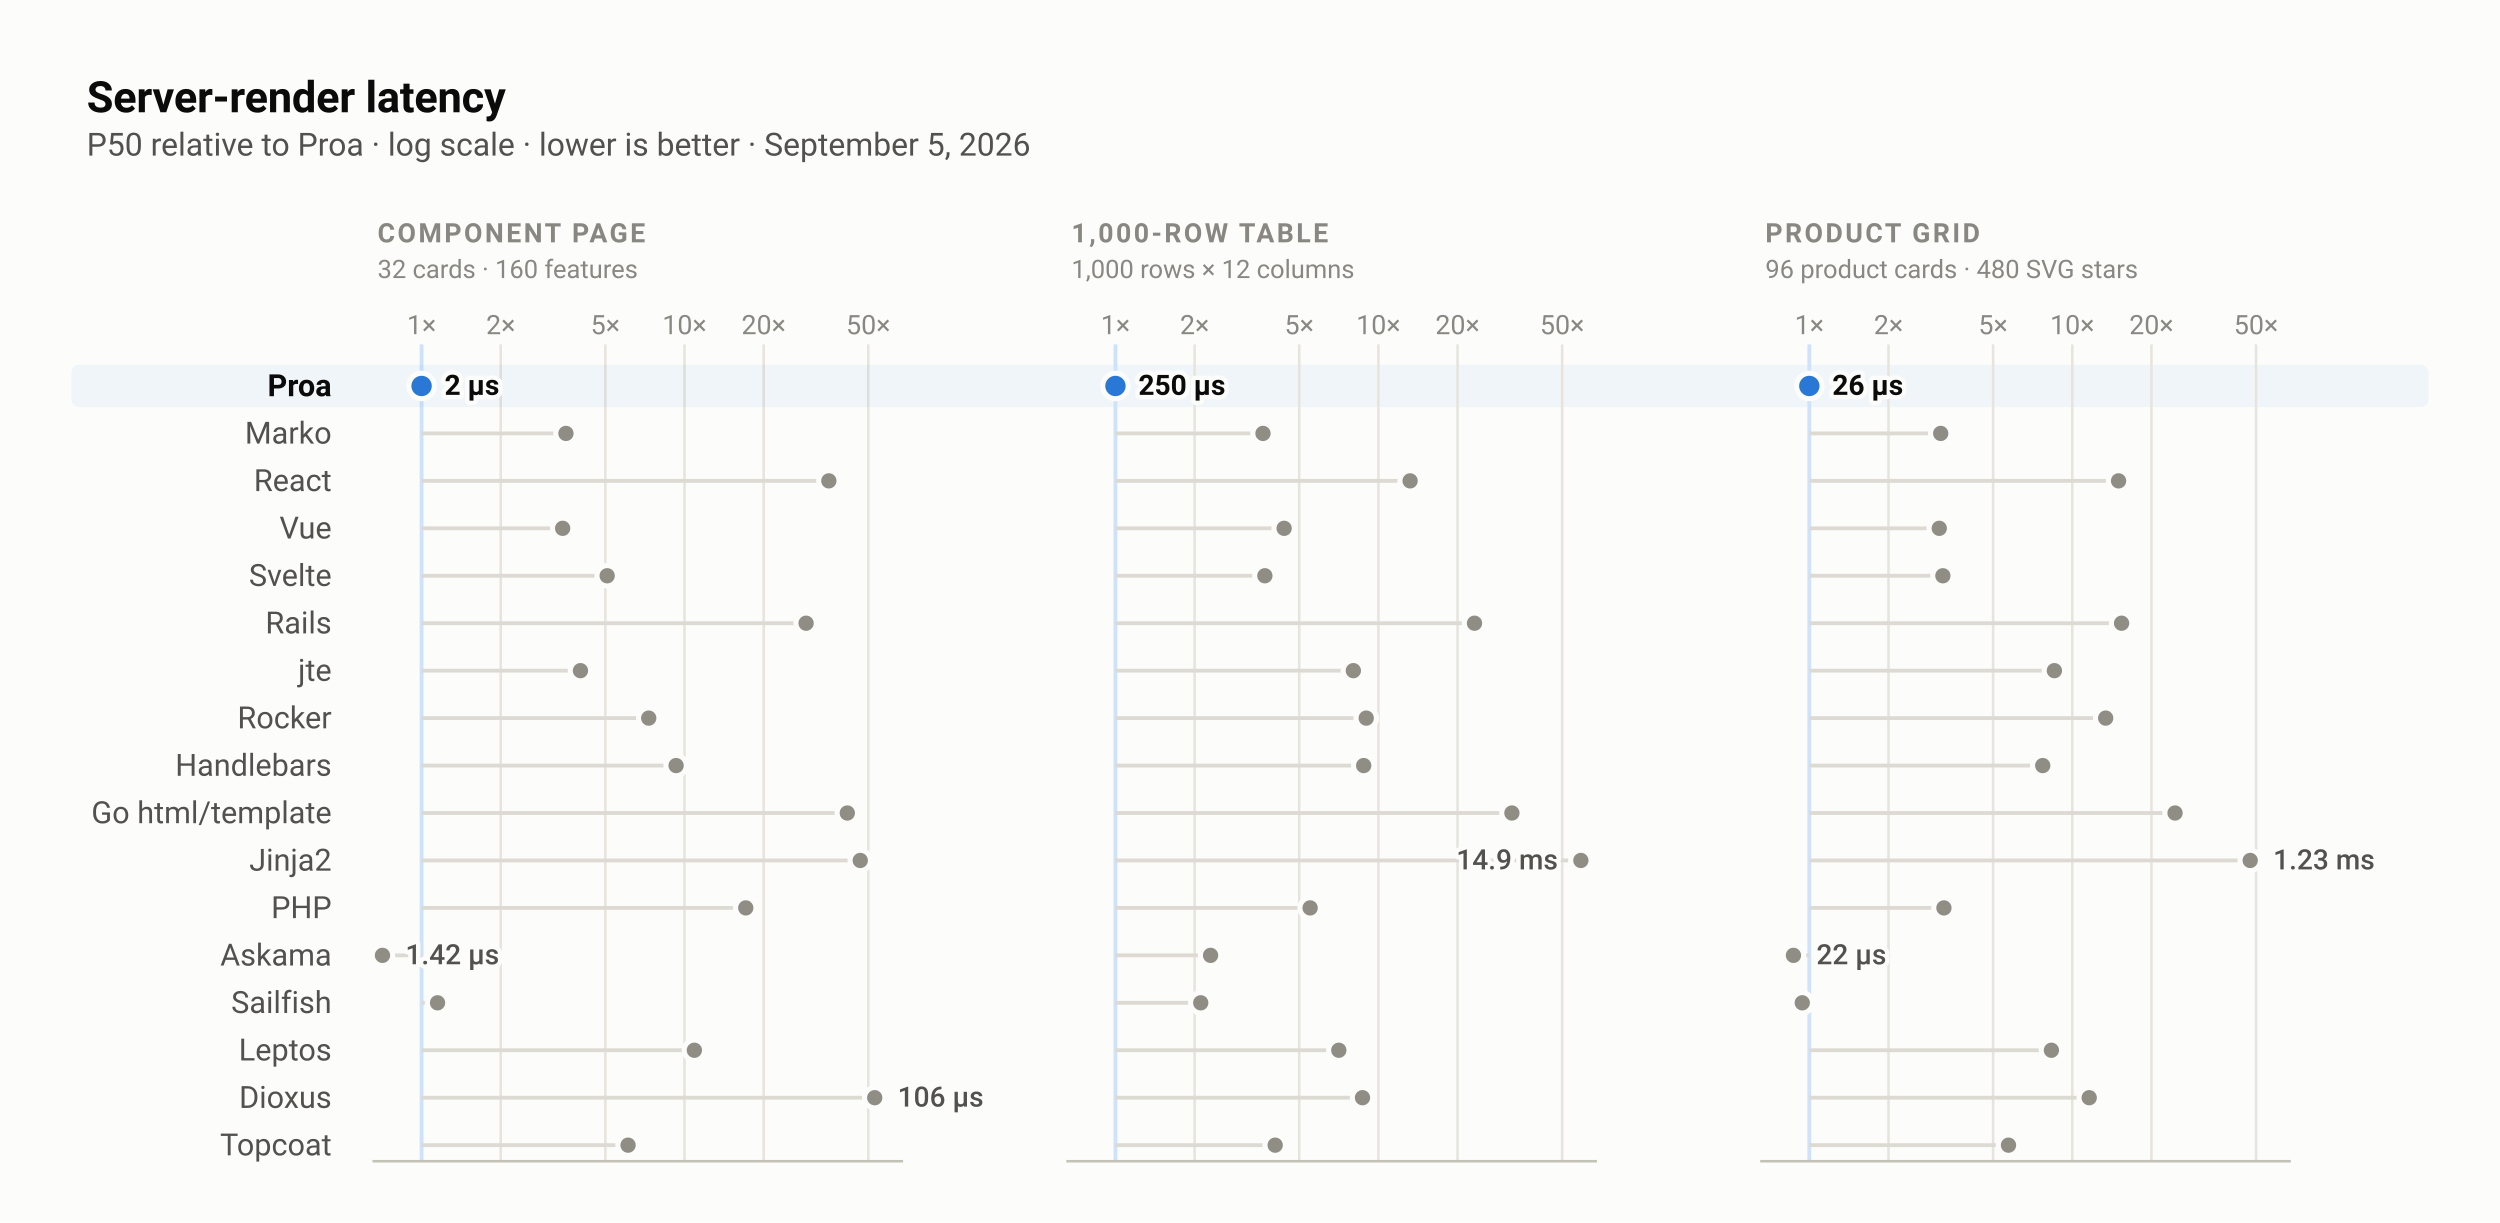
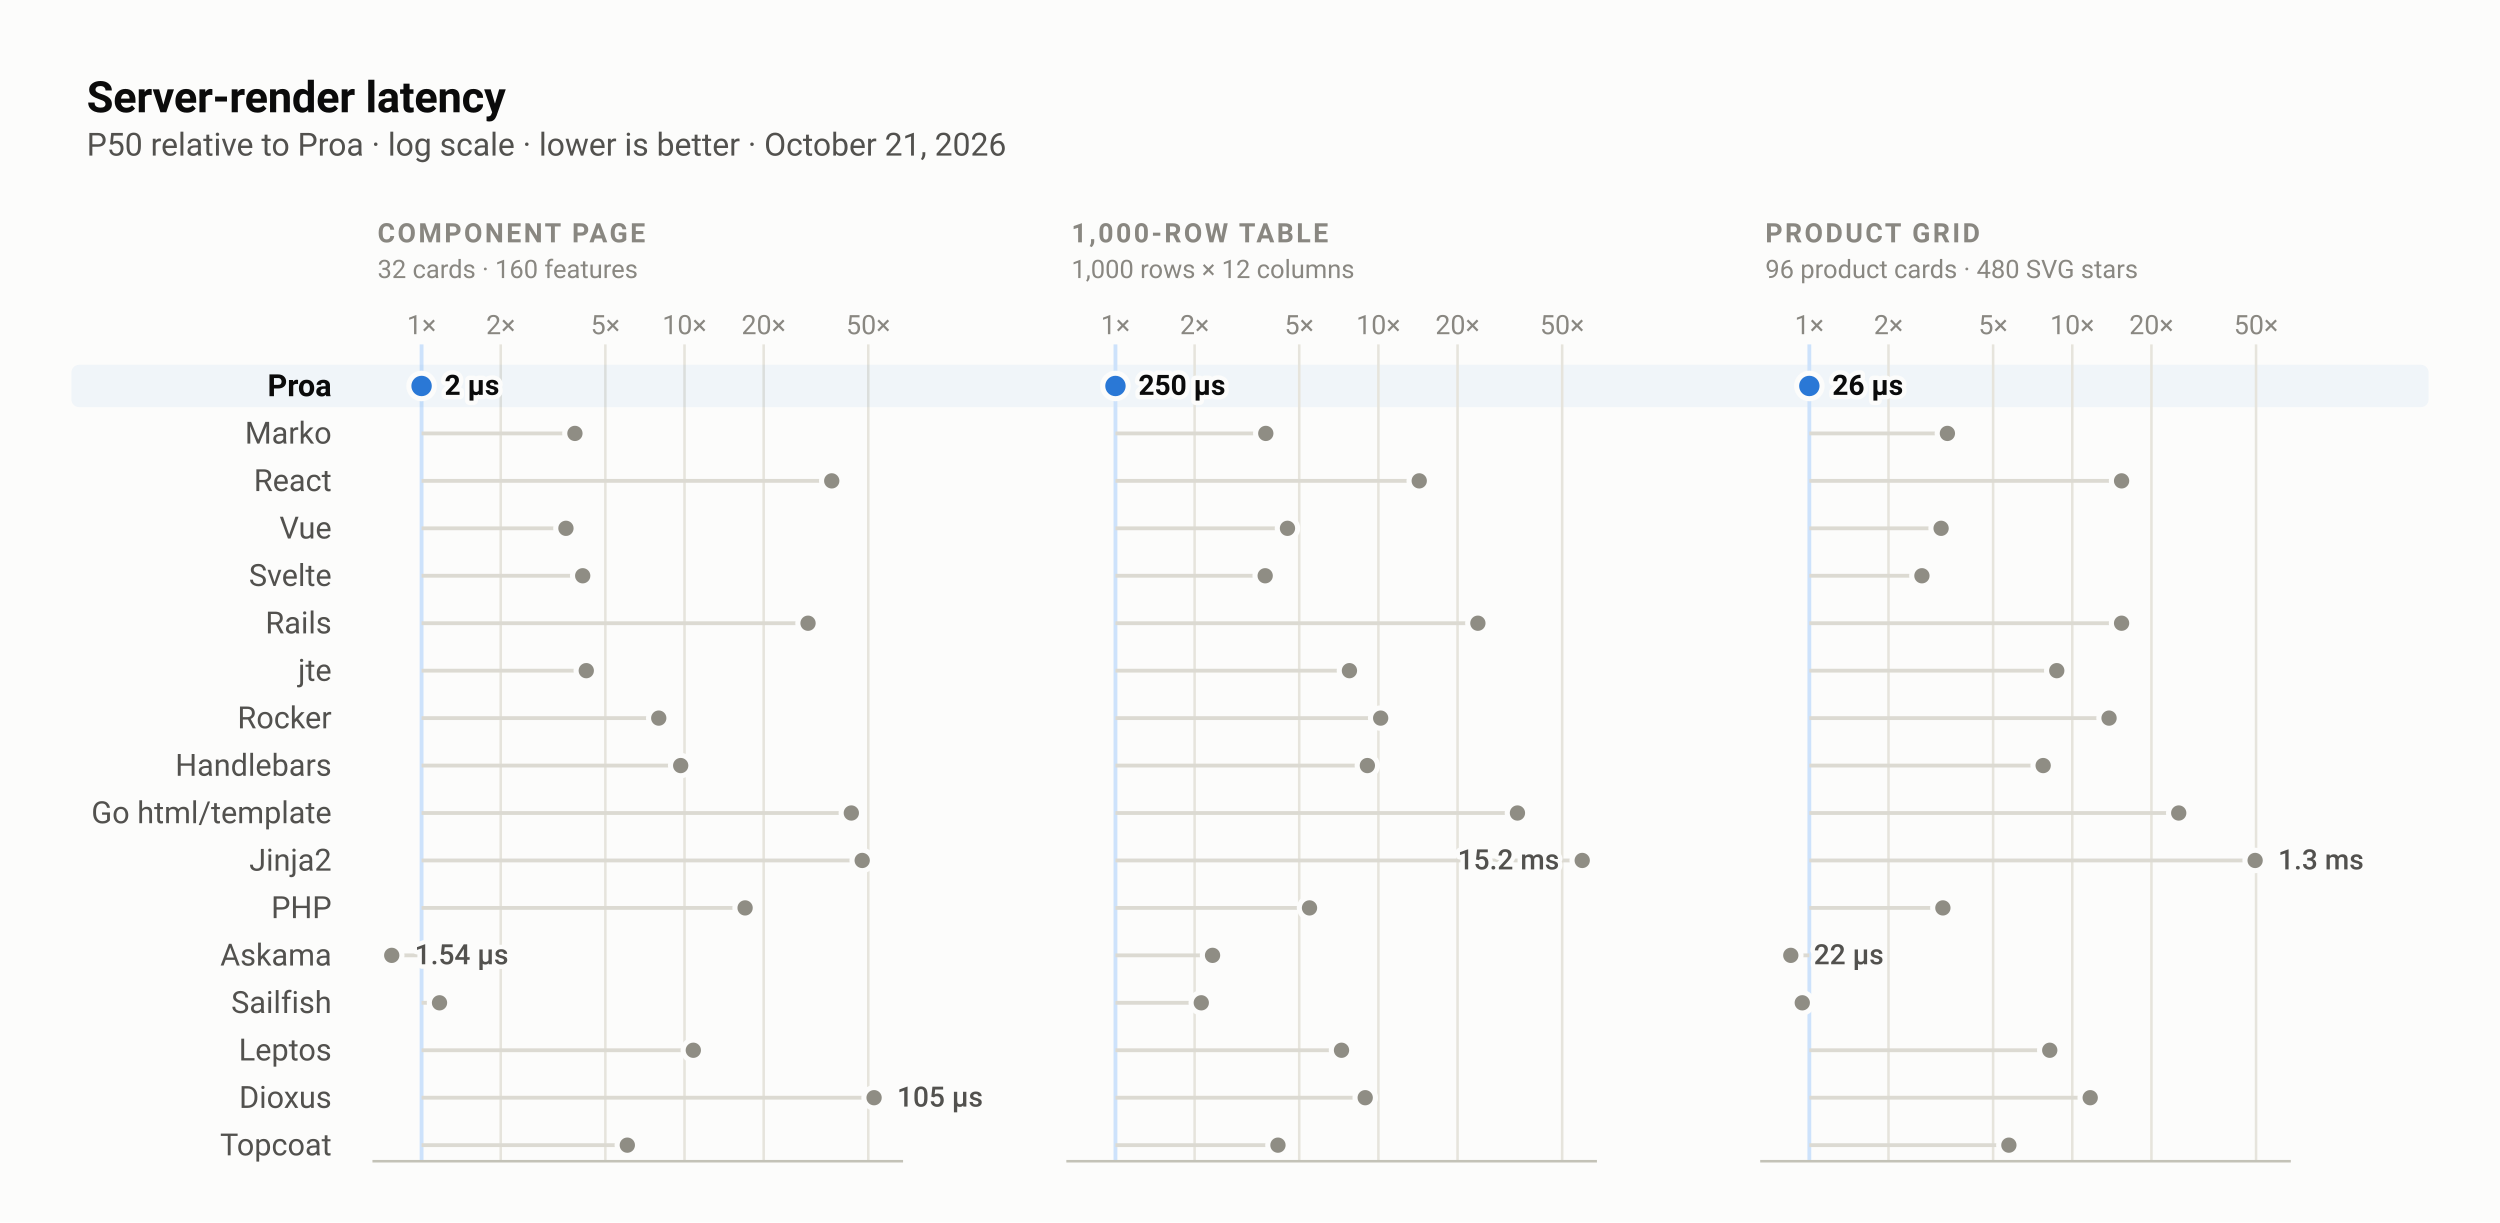
<svg xmlns="http://www.w3.org/2000/svg" width="980" height="479.2" viewBox="0 0 980 479.2" role="img" aria-labelledby="ttl dsc">
  <style>
  text { font-family: system-ui, -apple-system, "Segoe UI", Roboto, "Helvetica Neue", Arial, sans-serif; }
  .t   { font-size: 17px; font-weight: 600; fill: #0b0b0b; letter-spacing: -.005em; }
  .d   { font-size: 12.5px; font-weight: 400; fill: #52514e; }
  .eb  { font-size: 10.5px; font-weight: 600; fill: #898781; letter-spacing: .09em; }
  .cat { font-size: 12px; font-weight: 400; fill: #52514e; }
  .catb{ font-size: 12px; font-weight: 600; fill: #0b0b0b; }
  .lg  { font-size: 12px; font-weight: 400; fill: #52514e; }
  .tick{ font-size: 10.5px; font-weight: 400; fill: #898781; font-variant-numeric: tabular-nums; }
  .val { font-size: 11px; font-weight: 500; fill: #52514e; font-variant-numeric: tabular-nums;
         paint-order: stroke; stroke: #fcfcfb; stroke-width: 3.5px; stroke-linejoin: round; }
  .valb{ font-size: 11px; font-weight: 600; fill: #0b0b0b; font-variant-numeric: tabular-nums;
         paint-order: stroke; stroke: #fcfcfb; stroke-width: 3.5px; stroke-linejoin: round; }
  .valw{ font-size: 11px; font-weight: 600; fill: #fcfcfb; font-variant-numeric: tabular-nums; }
  .note{ font-size: 10px; font-weight: 400; fill: #898781; }
  .mono{ font-family: ui-monospace, SFMono-Regular, "SF Mono", Menlo, Consolas, monospace; }
  .end { text-anchor: end; }
  .mid { text-anchor: middle; }
</style>
  <rect width="980" height="479.2" fill="#fcfcfb" />
  <text x="34" y="44" class="t">Server-render latency</text>
-   <text x="34" y="61" class="d">P50 relative to Proa · log scale · lower is better · September 5, 2026</text>
+   <text x="34" y="61" class="d">P50 relative to Proa · log scale · lower is better · October 21, 2026</text>
  <text x="148" y="95" class="eb">COMPONENT PAGE</text>
  <text x="148" y="109" class="note">32 cards · 160 features</text>
  <path d="M165.26 135L165.26 455.2" stroke="#cde2fb" stroke-width="1.5" />
  <text x="165.26" y="131" class="tick mid">1×</text>
  <path d="M196.29 135L196.29 455.2" stroke="#e6e4dc" stroke-width="1" />
  <text x="196.29" y="131" class="tick mid">2×</text>
  <path d="M237.3 135L237.3 455.2" stroke="#e6e4dc" stroke-width="1" />
  <text x="237.3" y="131" class="tick mid">5×</text>
  <path d="M268.33 135L268.33 455.2" stroke="#e6e4dc" stroke-width="1" />
  <text x="268.33" y="131" class="tick mid">10×</text>
  <path d="M299.36 135L299.36 455.2" stroke="#e6e4dc" stroke-width="1" />
  <text x="299.36" y="131" class="tick mid">20×</text>
  <path d="M340.37 135L340.37 455.2" stroke="#e6e4dc" stroke-width="1" />
  <text x="340.37" y="131" class="tick mid">50×</text>
  <path d="M146 455.2L354 455.2" stroke="#c3c2b7" stroke-width="1" />
  <rect x="28" y="143" width="924" height="16.6" rx="3" fill="#2a78d6" opacity=".055" />
  <text x="130" y="155.3" class="catb end">Proa</text>
  <circle cx="165.26" cy="151.3" r="5" fill="#2a78d6" stroke="#fcfcfb" stroke-width="2" />
  <text x="130" y="173.9" class="cat end">Marko</text>
-   <path d="M165.26 169.9L221.85 169.9" stroke="#dcdad2" stroke-width="1.5" />
-   <circle cx="221.85" cy="169.9" r="4" fill="#8f8d84" stroke="#fcfcfb" stroke-width="2" />
+   <path d="M165.26 169.9L225.37 169.9" stroke="#dcdad2" stroke-width="1.5" />
+   <circle cx="225.37" cy="169.9" r="4" fill="#8f8d84" stroke="#fcfcfb" stroke-width="2" />
  <text x="130" y="192.5" class="cat end">React</text>
-   <path d="M165.26 188.5L324.91 188.5" stroke="#dcdad2" stroke-width="1.5" />
-   <circle cx="324.91" cy="188.5" r="4" fill="#8f8d84" stroke="#fcfcfb" stroke-width="2" />
+   <path d="M165.26 188.5L326.04 188.5" stroke="#dcdad2" stroke-width="1.5" />
+   <circle cx="326.04" cy="188.5" r="4" fill="#8f8d84" stroke="#fcfcfb" stroke-width="2" />
  <text x="130" y="211.1" class="cat end">Vue</text>
-   <path d="M165.26 207.1L220.56 207.1" stroke="#dcdad2" stroke-width="1.5" />
-   <circle cx="220.56" cy="207.1" r="4" fill="#8f8d84" stroke="#fcfcfb" stroke-width="2" />
+   <path d="M165.26 207.1L221.85 207.1" stroke="#dcdad2" stroke-width="1.5" />
+   <circle cx="221.85" cy="207.1" r="4" fill="#8f8d84" stroke="#fcfcfb" stroke-width="2" />
  <text x="130" y="229.7" class="cat end">Svelte</text>
-   <path d="M165.26 225.7L238.01 225.7" stroke="#dcdad2" stroke-width="1.5" />
-   <circle cx="238.01" cy="225.7" r="4" fill="#8f8d84" stroke="#fcfcfb" stroke-width="2" />
+   <path d="M165.26 225.7L228.42 225.7" stroke="#dcdad2" stroke-width="1.5" />
+   <circle cx="228.42" cy="225.7" r="4" fill="#8f8d84" stroke="#fcfcfb" stroke-width="2" />
  <text x="130" y="248.3" class="cat end">Rails</text>
-   <path d="M165.26 244.3L315.99 244.3" stroke="#dcdad2" stroke-width="1.5" />
-   <circle cx="315.99" cy="244.3" r="4" fill="#8f8d84" stroke="#fcfcfb" stroke-width="2" />
+   <path d="M165.26 244.3L316.75 244.3" stroke="#dcdad2" stroke-width="1.5" />
+   <circle cx="316.75" cy="244.3" r="4" fill="#8f8d84" stroke="#fcfcfb" stroke-width="2" />
  <text x="130" y="266.9" class="cat end">jte</text>
-   <path d="M165.26 262.9L227.54 262.9" stroke="#dcdad2" stroke-width="1.5" />
-   <circle cx="227.54" cy="262.9" r="4" fill="#8f8d84" stroke="#fcfcfb" stroke-width="2" />
+   <path d="M165.26 262.9L229.82 262.9" stroke="#dcdad2" stroke-width="1.5" />
+   <circle cx="229.82" cy="262.9" r="4" fill="#8f8d84" stroke="#fcfcfb" stroke-width="2" />
  <text x="130" y="285.5" class="cat end">Rocker</text>
-   <path d="M165.26 281.5L254.3 281.5" stroke="#dcdad2" stroke-width="1.5" />
-   <circle cx="254.3" cy="281.5" r="4" fill="#8f8d84" stroke="#fcfcfb" stroke-width="2" />
+   <path d="M165.26 281.5L258.23 281.5" stroke="#dcdad2" stroke-width="1.5" />
+   <circle cx="258.23" cy="281.5" r="4" fill="#8f8d84" stroke="#fcfcfb" stroke-width="2" />
  <text x="130" y="304.1" class="cat end">Handlebars</text>
-   <path d="M165.26 300.1L265.03 300.1" stroke="#dcdad2" stroke-width="1.5" />
-   <circle cx="265.03" cy="300.1" r="4" fill="#8f8d84" stroke="#fcfcfb" stroke-width="2" />
+   <path d="M165.26 300.1L266.83 300.1" stroke="#dcdad2" stroke-width="1.5" />
+   <circle cx="266.83" cy="300.1" r="4" fill="#8f8d84" stroke="#fcfcfb" stroke-width="2" />
  <text x="130" y="322.7" class="cat end">Go html/template</text>
-   <path d="M165.26 318.7L332.14 318.7" stroke="#dcdad2" stroke-width="1.5" />
-   <circle cx="332.14" cy="318.7" r="4" fill="#8f8d84" stroke="#fcfcfb" stroke-width="2" />
+   <path d="M165.26 318.7L333.72 318.7" stroke="#dcdad2" stroke-width="1.5" />
+   <circle cx="333.72" cy="318.7" r="4" fill="#8f8d84" stroke="#fcfcfb" stroke-width="2" />
  <text x="130" y="341.3" class="cat end">Jinja2</text>
-   <path d="M165.26 337.3L337.22 337.3" stroke="#dcdad2" stroke-width="1.5" />
-   <circle cx="337.22" cy="337.3" r="4" fill="#8f8d84" stroke="#fcfcfb" stroke-width="2" />
+   <path d="M165.26 337.3L337.98 337.3" stroke="#dcdad2" stroke-width="1.5" />
+   <circle cx="337.98" cy="337.3" r="4" fill="#8f8d84" stroke="#fcfcfb" stroke-width="2" />
  <text x="130" y="359.9" class="cat end">PHP</text>
-   <path d="M165.26 355.9L292.34 355.9" stroke="#dcdad2" stroke-width="1.5" />
-   <circle cx="292.34" cy="355.9" r="4" fill="#8f8d84" stroke="#fcfcfb" stroke-width="2" />
+   <path d="M165.26 355.9L292.08 355.9" stroke="#dcdad2" stroke-width="1.5" />
+   <circle cx="292.08" cy="355.9" r="4" fill="#8f8d84" stroke="#fcfcfb" stroke-width="2" />
  <text x="130" y="378.5" class="cat end">Askama</text>
-   <path d="M165.26 374.5L149.93 374.5" stroke="#dcdad2" stroke-width="1.5" />
-   <circle cx="149.93" cy="374.5" r="4" fill="#8f8d84" stroke="#fcfcfb" stroke-width="2" />
+   <path d="M165.26 374.5L153.56 374.5" stroke="#dcdad2" stroke-width="1.5" />
+   <circle cx="153.56" cy="374.5" r="4" fill="#8f8d84" stroke="#fcfcfb" stroke-width="2" />
  <text x="130" y="397.1" class="cat end">Sailfish</text>
-   <path d="M165.26 393.1L171.52 393.1" stroke="#dcdad2" stroke-width="1.5" />
-   <circle cx="171.52" cy="393.1" r="4" fill="#8f8d84" stroke="#fcfcfb" stroke-width="2" />
+   <path d="M165.26 393.1L172.29 393.1" stroke="#dcdad2" stroke-width="1.5" />
+   <circle cx="172.29" cy="393.1" r="4" fill="#8f8d84" stroke="#fcfcfb" stroke-width="2" />
  <text x="130" y="415.7" class="cat end">Leptos</text>
-   <path d="M165.26 411.7L272.19 411.7" stroke="#dcdad2" stroke-width="1.5" />
-   <circle cx="272.19" cy="411.7" r="4" fill="#8f8d84" stroke="#fcfcfb" stroke-width="2" />
+   <path d="M165.26 411.7L271.78 411.7" stroke="#dcdad2" stroke-width="1.5" />
+   <circle cx="271.78" cy="411.7" r="4" fill="#8f8d84" stroke="#fcfcfb" stroke-width="2" />
  <text x="130" y="434.3" class="cat end">Dioxus</text>
-   <path d="M165.26 430.3L342.89 430.3" stroke="#dcdad2" stroke-width="1.5" />
-   <circle cx="342.89" cy="430.3" r="4" fill="#8f8d84" stroke="#fcfcfb" stroke-width="2" />
+   <path d="M165.26 430.3L342.64 430.3" stroke="#dcdad2" stroke-width="1.5" />
+   <circle cx="342.64" cy="430.3" r="4" fill="#8f8d84" stroke="#fcfcfb" stroke-width="2" />
  <text x="130" y="452.9" class="cat end">Topcoat</text>
-   <path d="M165.26 448.9L246.2 448.9" stroke="#dcdad2" stroke-width="1.5" />
-   <circle cx="246.2" cy="448.9" r="4" fill="#8f8d84" stroke="#fcfcfb" stroke-width="2" />
+   <path d="M165.26 448.9L245.91 448.9" stroke="#dcdad2" stroke-width="1.5" />
+   <circle cx="245.91" cy="448.9" r="4" fill="#8f8d84" stroke="#fcfcfb" stroke-width="2" />
  <text x="174.26" y="154.8" class="valb">2 µs</text>
-   <text x="158.93" y="378" class="val">1.42 µs</text>
-   <text x="351.89" y="433.8" class="val">106 µs</text>
+   <text x="162.56" y="378" class="val">1.54 µs</text>
+   <text x="351.64" y="433.8" class="val">105 µs</text>
  <text x="420" y="95" class="eb">1,000-ROW TABLE</text>
  <text x="420" y="109" class="note">1,000 rows × 12 columns</text>
  <path d="M437.26 135L437.26 455.2" stroke="#cde2fb" stroke-width="1.5" />
  <text x="437.26" y="131" class="tick mid">1×</text>
  <path d="M468.29 135L468.29 455.2" stroke="#e6e4dc" stroke-width="1" />
  <text x="468.29" y="131" class="tick mid">2×</text>
  <path d="M509.3 135L509.3 455.2" stroke="#e6e4dc" stroke-width="1" />
  <text x="509.3" y="131" class="tick mid">5×</text>
  <path d="M540.33 135L540.33 455.2" stroke="#e6e4dc" stroke-width="1" />
  <text x="540.33" y="131" class="tick mid">10×</text>
  <path d="M571.36 135L571.36 455.2" stroke="#e6e4dc" stroke-width="1" />
  <text x="571.36" y="131" class="tick mid">20×</text>
  <path d="M612.37 135L612.37 455.2" stroke="#e6e4dc" stroke-width="1" />
  <text x="612.37" y="131" class="tick mid">50×</text>
  <path d="M418 455.2L626 455.2" stroke="#c3c2b7" stroke-width="1" />
  <circle cx="437.26" cy="151.3" r="5" fill="#2a78d6" stroke="#fcfcfb" stroke-width="2" />
-   <path d="M437.26 169.9L495.09 169.9" stroke="#dcdad2" stroke-width="1.5" />
-   <circle cx="495.09" cy="169.9" r="4" fill="#8f8d84" stroke="#fcfcfb" stroke-width="2" />
-   <path d="M437.26 188.5L552.76 188.5" stroke="#dcdad2" stroke-width="1.5" />
-   <circle cx="552.76" cy="188.5" r="4" fill="#8f8d84" stroke="#fcfcfb" stroke-width="2" />
-   <path d="M437.26 207.1L503.38 207.1" stroke="#dcdad2" stroke-width="1.5" />
-   <circle cx="503.38" cy="207.1" r="4" fill="#8f8d84" stroke="#fcfcfb" stroke-width="2" />
-   <path d="M437.26 225.7L495.83 225.7" stroke="#dcdad2" stroke-width="1.5" />
-   <circle cx="495.83" cy="225.7" r="4" fill="#8f8d84" stroke="#fcfcfb" stroke-width="2" />
-   <path d="M437.26 244.3L578 244.3" stroke="#dcdad2" stroke-width="1.5" />
-   <circle cx="578" cy="244.3" r="4" fill="#8f8d84" stroke="#fcfcfb" stroke-width="2" />
-   <path d="M437.26 262.9L530.51 262.9" stroke="#dcdad2" stroke-width="1.5" />
-   <circle cx="530.51" cy="262.9" r="4" fill="#8f8d84" stroke="#fcfcfb" stroke-width="2" />
-   <path d="M437.26 281.5L535.56 281.5" stroke="#dcdad2" stroke-width="1.5" />
-   <circle cx="535.56" cy="281.5" r="4" fill="#8f8d84" stroke="#fcfcfb" stroke-width="2" />
-   <path d="M437.26 300.1L534.56 300.1" stroke="#dcdad2" stroke-width="1.5" />
-   <circle cx="534.56" cy="300.1" r="4" fill="#8f8d84" stroke="#fcfcfb" stroke-width="2" />
-   <path d="M437.26 318.7L592.67 318.7" stroke="#dcdad2" stroke-width="1.5" />
-   <circle cx="592.67" cy="318.7" r="4" fill="#8f8d84" stroke="#fcfcfb" stroke-width="2" />
-   <path d="M437.26 337.3L619.7 337.3" stroke="#dcdad2" stroke-width="1.5" />
-   <circle cx="619.7" cy="337.3" r="4" fill="#8f8d84" stroke="#fcfcfb" stroke-width="2" />
-   <path d="M437.26 355.9L513.57 355.9" stroke="#dcdad2" stroke-width="1.5" />
-   <circle cx="513.57" cy="355.9" r="4" fill="#8f8d84" stroke="#fcfcfb" stroke-width="2" />
-   <path d="M437.26 374.5L474.55 374.5" stroke="#dcdad2" stroke-width="1.5" />
-   <circle cx="474.55" cy="374.5" r="4" fill="#8f8d84" stroke="#fcfcfb" stroke-width="2" />
-   <path d="M437.26 393.1L470.69 393.1" stroke="#dcdad2" stroke-width="1.5" />
-   <circle cx="470.69" cy="393.1" r="4" fill="#8f8d84" stroke="#fcfcfb" stroke-width="2" />
-   <path d="M437.26 411.7L524.81 411.7" stroke="#dcdad2" stroke-width="1.5" />
-   <circle cx="524.81" cy="411.7" r="4" fill="#8f8d84" stroke="#fcfcfb" stroke-width="2" />
-   <path d="M437.26 430.3L534.1 430.3" stroke="#dcdad2" stroke-width="1.5" />
-   <circle cx="534.1" cy="430.3" r="4" fill="#8f8d84" stroke="#fcfcfb" stroke-width="2" />
-   <path d="M437.26 448.9L499.87 448.9" stroke="#dcdad2" stroke-width="1.5" />
-   <circle cx="499.87" cy="448.9" r="4" fill="#8f8d84" stroke="#fcfcfb" stroke-width="2" />
+   <path d="M437.26 169.9L496.19 169.9" stroke="#dcdad2" stroke-width="1.5" />
+   <circle cx="496.19" cy="169.9" r="4" fill="#8f8d84" stroke="#fcfcfb" stroke-width="2" />
+   <path d="M437.26 188.5L556.34 188.5" stroke="#dcdad2" stroke-width="1.5" />
+   <circle cx="556.34" cy="188.5" r="4" fill="#8f8d84" stroke="#fcfcfb" stroke-width="2" />
+   <path d="M437.26 207.1L504.69 207.1" stroke="#dcdad2" stroke-width="1.5" />
+   <circle cx="504.69" cy="207.1" r="4" fill="#8f8d84" stroke="#fcfcfb" stroke-width="2" />
+   <path d="M437.26 225.7L495.95 225.7" stroke="#dcdad2" stroke-width="1.5" />
+   <circle cx="495.95" cy="225.7" r="4" fill="#8f8d84" stroke="#fcfcfb" stroke-width="2" />
+   <path d="M437.26 244.3L579.33 244.3" stroke="#dcdad2" stroke-width="1.5" />
+   <circle cx="579.33" cy="244.3" r="4" fill="#8f8d84" stroke="#fcfcfb" stroke-width="2" />
+   <path d="M437.26 262.9L528.98 262.9" stroke="#dcdad2" stroke-width="1.5" />
+   <circle cx="528.98" cy="262.9" r="4" fill="#8f8d84" stroke="#fcfcfb" stroke-width="2" />
+   <path d="M437.26 281.5L541.22 281.5" stroke="#dcdad2" stroke-width="1.5" />
+   <circle cx="541.22" cy="281.5" r="4" fill="#8f8d84" stroke="#fcfcfb" stroke-width="2" />
+   <path d="M437.26 300.1L536.01 300.1" stroke="#dcdad2" stroke-width="1.5" />
+   <circle cx="536.01" cy="300.1" r="4" fill="#8f8d84" stroke="#fcfcfb" stroke-width="2" />
+   <path d="M437.26 318.7L594.84 318.7" stroke="#dcdad2" stroke-width="1.5" />
+   <circle cx="594.84" cy="318.7" r="4" fill="#8f8d84" stroke="#fcfcfb" stroke-width="2" />
+   <path d="M437.26 337.3L620.23 337.3" stroke="#dcdad2" stroke-width="1.5" />
+   <circle cx="620.23" cy="337.3" r="4" fill="#8f8d84" stroke="#fcfcfb" stroke-width="2" />
+   <path d="M437.26 355.9L513.33 355.9" stroke="#dcdad2" stroke-width="1.5" />
+   <circle cx="513.33" cy="355.9" r="4" fill="#8f8d84" stroke="#fcfcfb" stroke-width="2" />
+   <path d="M437.26 374.5L475.32 374.5" stroke="#dcdad2" stroke-width="1.5" />
+   <circle cx="475.32" cy="374.5" r="4" fill="#8f8d84" stroke="#fcfcfb" stroke-width="2" />
+   <path d="M437.26 393.1L470.9 393.1" stroke="#dcdad2" stroke-width="1.5" />
+   <circle cx="470.9" cy="393.1" r="4" fill="#8f8d84" stroke="#fcfcfb" stroke-width="2" />
+   <path d="M437.26 411.7L525.87 411.7" stroke="#dcdad2" stroke-width="1.5" />
+   <circle cx="525.87" cy="411.7" r="4" fill="#8f8d84" stroke="#fcfcfb" stroke-width="2" />
+   <path d="M437.26 430.3L535.16 430.3" stroke="#dcdad2" stroke-width="1.5" />
+   <circle cx="535.16" cy="430.3" r="4" fill="#8f8d84" stroke="#fcfcfb" stroke-width="2" />
+   <path d="M437.26 448.9L500.96 448.9" stroke="#dcdad2" stroke-width="1.5" />
+   <circle cx="500.96" cy="448.9" r="4" fill="#8f8d84" stroke="#fcfcfb" stroke-width="2" />
  <text x="446.26" y="154.8" class="valb">250 µs</text>
-   <text x="610.7" y="340.8" class="val end">14.9 ms</text>
+   <text x="611.23" y="340.8" class="val end">15.2 ms</text>
  <text x="692" y="95" class="eb">PRODUCT GRID</text>
  <text x="692" y="109" class="note">96 product cards · 480 SVG stars</text>
  <path d="M709.26 135L709.26 455.2" stroke="#cde2fb" stroke-width="1.5" />
  <text x="709.26" y="131" class="tick mid">1×</text>
  <path d="M740.29 135L740.29 455.2" stroke="#e6e4dc" stroke-width="1" />
  <text x="740.29" y="131" class="tick mid">2×</text>
  <path d="M781.3 135L781.3 455.2" stroke="#e6e4dc" stroke-width="1" />
  <text x="781.3" y="131" class="tick mid">5×</text>
  <path d="M812.33 135L812.33 455.2" stroke="#e6e4dc" stroke-width="1" />
  <text x="812.33" y="131" class="tick mid">10×</text>
  <path d="M843.36 135L843.36 455.2" stroke="#e6e4dc" stroke-width="1" />
  <text x="843.36" y="131" class="tick mid">20×</text>
  <path d="M884.37 135L884.37 455.2" stroke="#e6e4dc" stroke-width="1" />
  <text x="884.37" y="131" class="tick mid">50×</text>
  <path d="M690 455.2L898 455.2" stroke="#c3c2b7" stroke-width="1" />
  <circle cx="709.26" cy="151.3" r="5" fill="#2a78d6" stroke="#fcfcfb" stroke-width="2" />
-   <path d="M709.26 169.9L760.76 169.9" stroke="#dcdad2" stroke-width="1.5" />
-   <circle cx="760.76" cy="169.9" r="4" fill="#8f8d84" stroke="#fcfcfb" stroke-width="2" />
-   <path d="M709.26 188.5L830.48 188.5" stroke="#dcdad2" stroke-width="1.5" />
-   <circle cx="830.48" cy="188.5" r="4" fill="#8f8d84" stroke="#fcfcfb" stroke-width="2" />
-   <path d="M709.26 207.1L760.19 207.1" stroke="#dcdad2" stroke-width="1.5" />
-   <circle cx="760.19" cy="207.1" r="4" fill="#8f8d84" stroke="#fcfcfb" stroke-width="2" />
-   <path d="M709.26 225.7L761.61 225.7" stroke="#dcdad2" stroke-width="1.5" />
-   <circle cx="761.61" cy="225.7" r="4" fill="#8f8d84" stroke="#fcfcfb" stroke-width="2" />
+   <path d="M709.26 169.9L763.38 169.9" stroke="#dcdad2" stroke-width="1.5" />
+   <circle cx="763.38" cy="169.9" r="4" fill="#8f8d84" stroke="#fcfcfb" stroke-width="2" />
+   <path d="M709.26 188.5L831.66 188.5" stroke="#dcdad2" stroke-width="1.5" />
+   <circle cx="831.66" cy="188.5" r="4" fill="#8f8d84" stroke="#fcfcfb" stroke-width="2" />
+   <path d="M709.26 207.1L760.91 207.1" stroke="#dcdad2" stroke-width="1.5" />
+   <circle cx="760.91" cy="207.1" r="4" fill="#8f8d84" stroke="#fcfcfb" stroke-width="2" />
+   <path d="M709.26 225.7L753.39 225.7" stroke="#dcdad2" stroke-width="1.5" />
+   <circle cx="753.39" cy="225.7" r="4" fill="#8f8d84" stroke="#fcfcfb" stroke-width="2" />
  <path d="M709.26 244.3L831.66 244.3" stroke="#dcdad2" stroke-width="1.5" />
  <circle cx="831.66" cy="244.3" r="4" fill="#8f8d84" stroke="#fcfcfb" stroke-width="2" />
-   <path d="M709.26 262.9L805.32 262.9" stroke="#dcdad2" stroke-width="1.5" />
-   <circle cx="805.32" cy="262.9" r="4" fill="#8f8d84" stroke="#fcfcfb" stroke-width="2" />
-   <path d="M709.26 281.5L825.43 281.5" stroke="#dcdad2" stroke-width="1.5" />
-   <circle cx="825.43" cy="281.5" r="4" fill="#8f8d84" stroke="#fcfcfb" stroke-width="2" />
-   <path d="M709.26 300.1L800.75 300.1" stroke="#dcdad2" stroke-width="1.5" />
-   <circle cx="800.75" cy="300.1" r="4" fill="#8f8d84" stroke="#fcfcfb" stroke-width="2" />
-   <path d="M709.26 318.7L852.62 318.7" stroke="#dcdad2" stroke-width="1.5" />
-   <circle cx="852.62" cy="318.7" r="4" fill="#8f8d84" stroke="#fcfcfb" stroke-width="2" />
-   <path d="M709.26 337.3L882.08 337.3" stroke="#dcdad2" stroke-width="1.5" />
-   <circle cx="882.08" cy="337.3" r="4" fill="#8f8d84" stroke="#fcfcfb" stroke-width="2" />
-   <path d="M709.26 355.9L762.02 355.9" stroke="#dcdad2" stroke-width="1.5" />
-   <circle cx="762.02" cy="355.9" r="4" fill="#8f8d84" stroke="#fcfcfb" stroke-width="2" />
-   <path d="M709.26 374.5L703.03 374.5" stroke="#dcdad2" stroke-width="1.5" />
-   <circle cx="703.03" cy="374.5" r="4" fill="#8f8d84" stroke="#fcfcfb" stroke-width="2" />
+   <path d="M709.26 262.9L806.25 262.9" stroke="#dcdad2" stroke-width="1.5" />
+   <circle cx="806.25" cy="262.9" r="4" fill="#8f8d84" stroke="#fcfcfb" stroke-width="2" />
+   <path d="M709.26 281.5L826.75 281.5" stroke="#dcdad2" stroke-width="1.5" />
+   <circle cx="826.75" cy="281.5" r="4" fill="#8f8d84" stroke="#fcfcfb" stroke-width="2" />
+   <path d="M709.26 300.1L800.92 300.1" stroke="#dcdad2" stroke-width="1.5" />
+   <circle cx="800.92" cy="300.1" r="4" fill="#8f8d84" stroke="#fcfcfb" stroke-width="2" />
+   <path d="M709.26 318.7L854.06 318.7" stroke="#dcdad2" stroke-width="1.5" />
+   <circle cx="854.06" cy="318.7" r="4" fill="#8f8d84" stroke="#fcfcfb" stroke-width="2" />
+   <path d="M709.26 337.3L884.01 337.3" stroke="#dcdad2" stroke-width="1.5" />
+   <circle cx="884.01" cy="337.3" r="4" fill="#8f8d84" stroke="#fcfcfb" stroke-width="2" />
+   <path d="M709.26 355.9L761.61 355.9" stroke="#dcdad2" stroke-width="1.5" />
+   <circle cx="761.61" cy="355.9" r="4" fill="#8f8d84" stroke="#fcfcfb" stroke-width="2" />
+   <path d="M709.26 374.5L701.99 374.5" stroke="#dcdad2" stroke-width="1.5" />
+   <circle cx="701.99" cy="374.5" r="4" fill="#8f8d84" stroke="#fcfcfb" stroke-width="2" />
  <path d="M709.26 393.1L706.49 393.1" stroke="#dcdad2" stroke-width="1.5" />
  <circle cx="706.49" cy="393.1" r="4" fill="#8f8d84" stroke="#fcfcfb" stroke-width="2" />
-   <path d="M709.26 411.7L804.15 411.7" stroke="#dcdad2" stroke-width="1.5" />
-   <circle cx="804.15" cy="411.7" r="4" fill="#8f8d84" stroke="#fcfcfb" stroke-width="2" />
-   <path d="M709.26 430.3L818.97 430.3" stroke="#dcdad2" stroke-width="1.5" />
-   <circle cx="818.97" cy="430.3" r="4" fill="#8f8d84" stroke="#fcfcfb" stroke-width="2" />
-   <path d="M709.26 448.9L787.33 448.9" stroke="#dcdad2" stroke-width="1.5" />
-   <circle cx="787.33" cy="448.9" r="4" fill="#8f8d84" stroke="#fcfcfb" stroke-width="2" />
+   <path d="M709.26 411.7L803.5 411.7" stroke="#dcdad2" stroke-width="1.5" />
+   <circle cx="803.5" cy="411.7" r="4" fill="#8f8d84" stroke="#fcfcfb" stroke-width="2" />
+   <path d="M709.26 430.3L819.36 430.3" stroke="#dcdad2" stroke-width="1.5" />
+   <circle cx="819.36" cy="430.3" r="4" fill="#8f8d84" stroke="#fcfcfb" stroke-width="2" />
+   <path d="M709.26 448.9L787.48 448.9" stroke="#dcdad2" stroke-width="1.5" />
+   <circle cx="787.48" cy="448.9" r="4" fill="#8f8d84" stroke="#fcfcfb" stroke-width="2" />
  <text x="718.26" y="154.8" class="valb">26 µs</text>
-   <text x="712.03" y="378" class="val">22 µs</text>
-   <text x="891.08" y="340.8" class="val">1.23 ms</text>
+   <text x="710.99" y="378" class="val">22 µs</text>
+   <text x="893.01" y="340.8" class="val">1.3 ms</text>
</svg>
